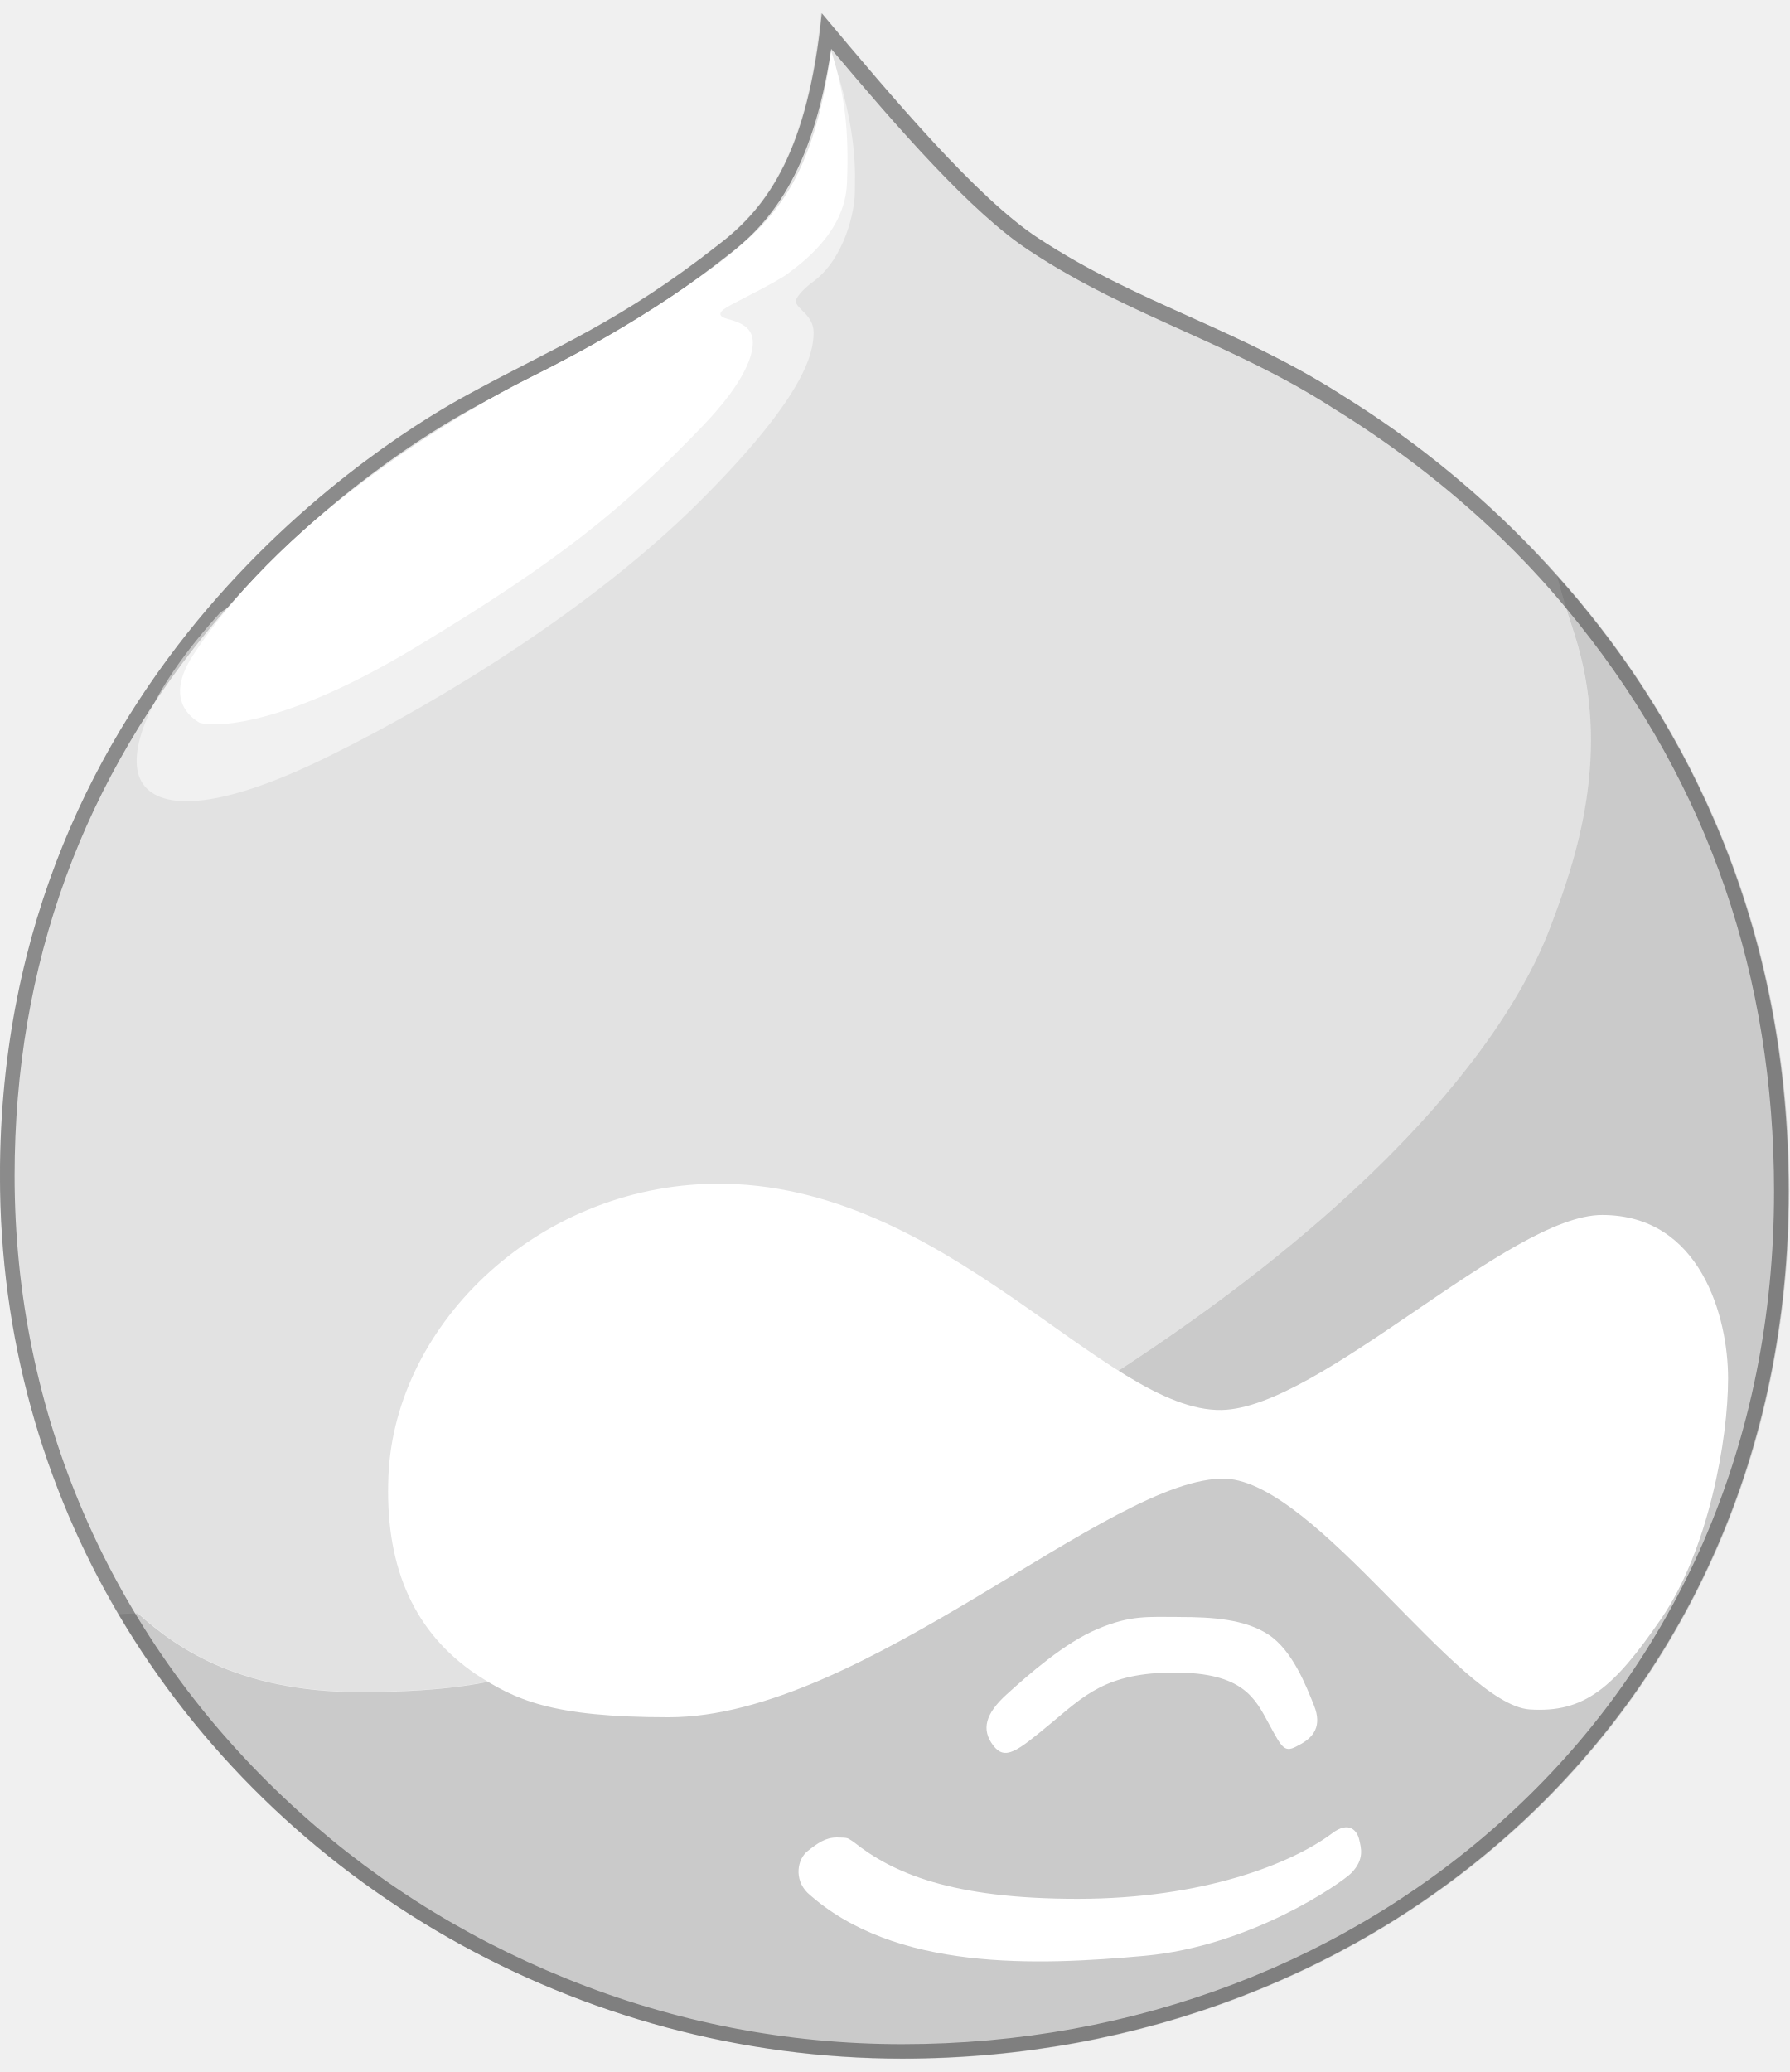
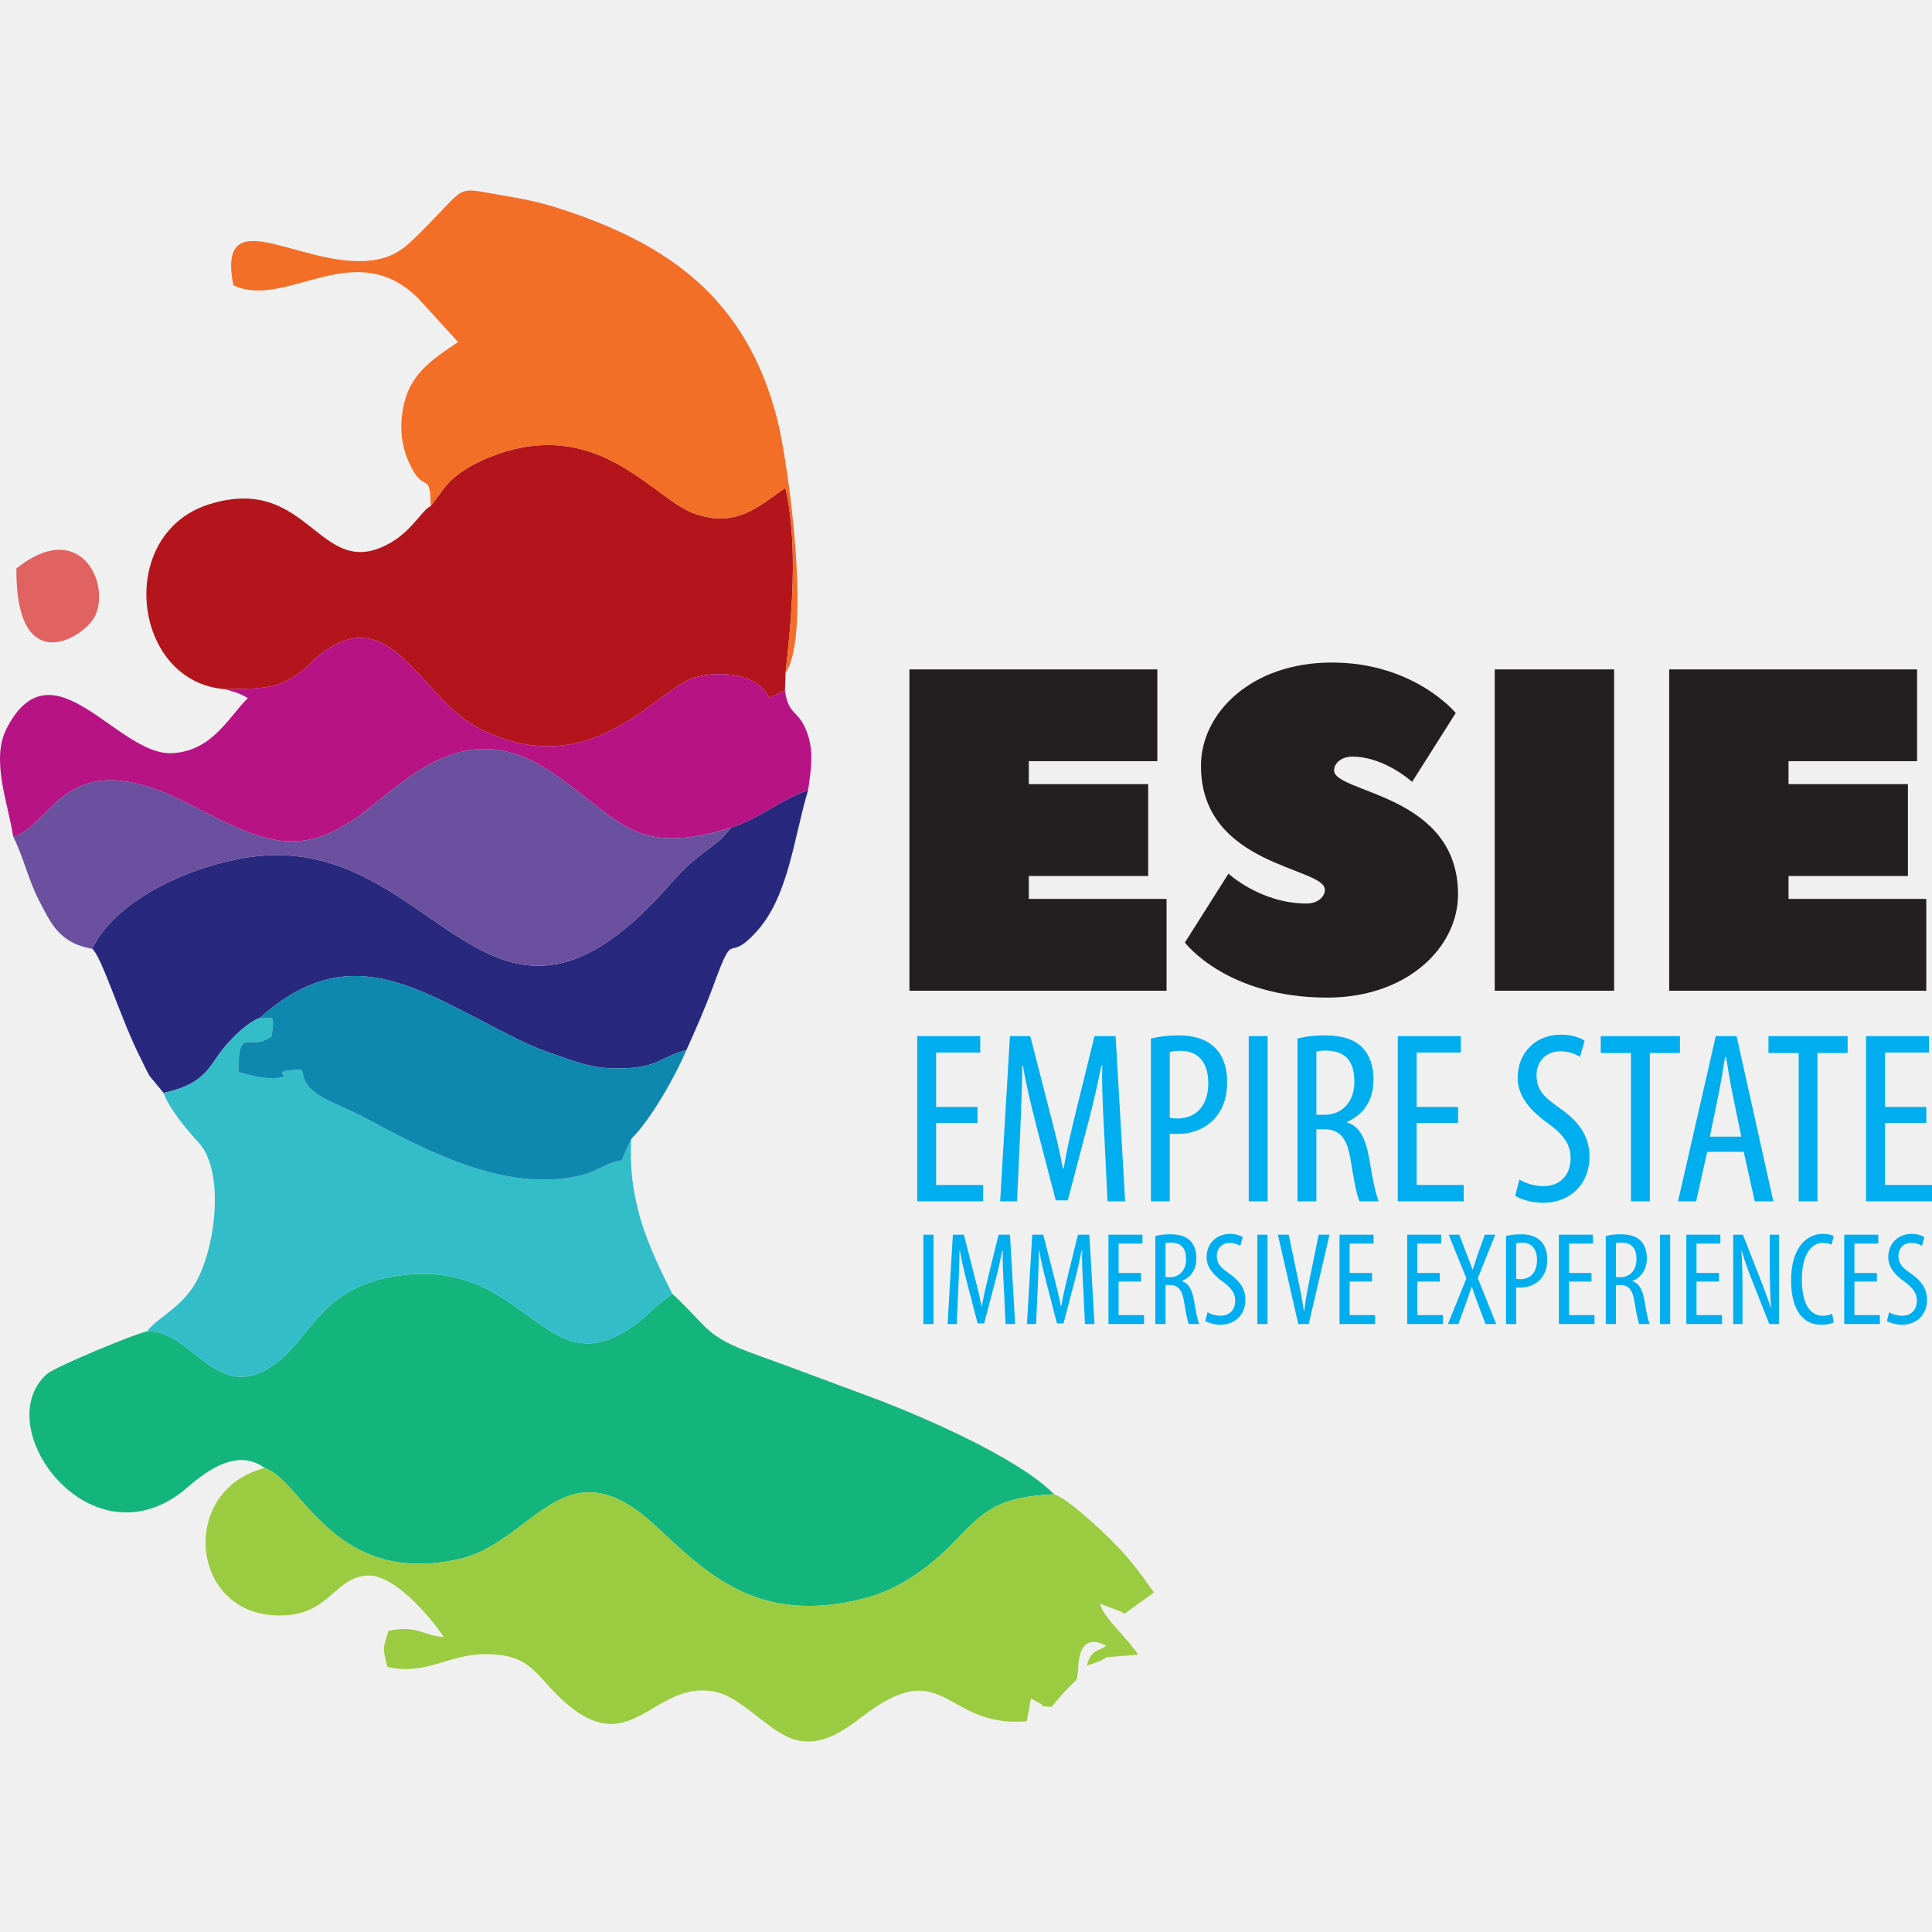
- <svg xmlns="http://www.w3.org/2000/svg" width="57" height="66" viewBox="471.5 467 57 66" enable-background="new 471.5 467 57 66">
-   <path opacity=".2" fill="#303030" d="M528.5 504.965c0 16.634-13.123 27.615-28.24 27.615-10.29 0-19.894-5.523-24.978-14.167l.605-.027c1.313 1.192 3.39 2.58 7.404 2.515 4.77-.064 5.645-.875 9.855-2.756 22.716-10.17 26.925-19.457 27.736-21.59s2.013-5.587.756-9.415c-.242-.737-.42-1.333-.54-1.808-3.018-3.372-6.017-5.225-6.92-5.784-.14-.093-.29-.177-.43-.26l.44.26c2.01 1.247 14.314 8.782 14.314 25.417z" />
-   <path fill="#fff" d="M509.09 518.507c1.006 0 2.077.065 2.83.568.756.503 1.193 1.63 1.445 2.263.25.634 0 1.006-.503 1.258-.438.25-.503.12-.94-.69-.44-.81-.82-1.63-3.01-1.63s-2.887.755-3.948 1.63c-1.062.876-1.443 1.193-1.825.69s-.253-1.006.437-1.63 1.825-1.63 2.888-2.077c1.06-.45 1.62-.383 2.625-.383zm-10.413 7.152c1.257 1.005 3.14 1.825 7.153 1.825 4.015 0 6.836-1.137 8.094-2.077.568-.438.82-.065.875.187.056.25.186.624-.252 1.07-.316.317-3.194 2.33-6.594 2.636-3.4.31-7.964.504-10.73-2.01-.438-.44-.316-1.07 0-1.323.317-.25.568-.438.94-.438.374.008.317.008.513.13z" />
-   <path opacity=".2" fill="#aaa" d="M520.89 496.545c-.81 2.133-5.02 11.42-27.735 21.59-4.21 1.88-5.085 2.69-9.854 2.756-4.013.066-6.09-1.32-7.403-2.514l-.605.028h-.01c-2.393-4.042-3.78-8.783-3.78-13.952 0-7.852 2.97-13.654 6.287-17.687.11-.13.213-.26.325-.382 2.683-3.148 5.55-5.17 7.218-6.203.038-.028.075-.047.112-.065.42-.25.754-.447.987-.568 2.757-1.51 4.77-2.263 7.963-4.77.12-.092.242-.186.354-.288l.008-.01c.875-.754 1.64-1.76 2.18-3.4v-.008c.325-.97.567-2.16.716-3.65l.02.018c2.253 2.69 4.954 5.886 6.89 7.144.69.447 1.38.848 2.068 1.202l.3.15c2.243 1.126 4.507 1.945 6.807 3.333l.428.26c.903.56 3.902 2.412 6.92 5.784.12.475.298 1.07.54 1.807 1.274 3.837.073 7.292-.737 9.425z" />
-   <path opacity=".5" fill="#333" d="M514.176 479.538c-3.26-2.077-6.464-2.887-9.603-4.955-1.938-1.267-4.64-4.47-6.893-7.162-.438 4.332-1.686 6.148-3.26 7.35-3.195 2.515-5.207 3.26-7.963 4.77-2.338 1.256-14.958 8.726-14.958 24.913 0 5.17 1.387 9.91 3.77 13.96 5.077 8.635 14.68 14.158 24.97 14.158 15.126 0 28.24-10.98 28.24-27.614 0-9.127-3.707-15.526-7.386-19.633-3.016-3.382-6.015-5.217-6.918-5.785zm7.627 7.34c4.117 5.15 6.213 11.23 6.213 18.077 0 3.968-.755 7.712-2.245 11.148-1.414 3.25-3.444 6.13-6.053 8.56-5.15 4.806-12.062 7.45-19.475 7.45-3.67 0-7.265-.698-10.692-2.086-3.372-1.36-6.398-3.297-9.016-5.774-5.532-5.225-8.57-12.257-8.57-19.8 0-6.716 2.18-12.695 6.483-17.753 3.288-3.865 6.836-6.007 8.196-6.743.67-.363 1.285-.69 1.89-.997 1.892-.97 3.68-1.89 6.14-3.818 1.312-.997 2.71-2.58 3.305-6.585 2.077 2.468 4.48 5.234 6.314 6.426 1.63 1.08 3.307 1.835 4.918 2.562 1.527.69 3.11 1.406 4.676 2.403l.056.037c4.62 2.84 7.06 5.896 7.86 6.892z" />
-   <path opacity=".5" fill="#fff" d="M497.98 468.678c.874 2.58.753 3.893.753 4.452 0 .56-.307 2.077-1.313 2.832-.438.317-.568.568-.568.624 0 .25.568.438.568 1.006 0 .69-.317 2.077-3.642 5.393-3.325 3.316-8.103 6.278-11.8 8.103-3.698 1.826-5.468 1.686-5.97.81s.185-2.83 2.514-5.392l9.667-6.278 9.164-6.398.503-2.44" />
-   <path fill="#fff" d="M497.98 468.613c-.57 4.145-1.826 5.393-3.512 6.715-2.83 2.133-5.588 3.446-6.212 3.763-1.63.82-7.535 4.08-10.608 8.784-.94 1.444 0 2.012.186 2.133.187.12 2.33.372 6.9-2.385 4.574-2.757 6.595-4.387 9.175-7.078 1.377-1.444 1.573-2.263 1.573-2.636 0-.438-.316-.624-.82-.754-.25-.065-.316-.187 0-.373.317-.186 1.622-.82 1.938-1.07.318-.25 1.827-1.257 1.882-2.887.065-1.63-.056-2.766-.503-4.21zm-14.112 45.628c.065-4.898 4.648-9.472 10.422-9.536 7.348-.065 12.424 7.283 16.13 7.208 3.14-.064 9.166-6.212 12.118-6.212 3.14 0 4.014 3.26 4.014 5.206 0 1.938-.623 5.458-2.133 7.656-1.51 2.198-2.44 3.008-4.2 2.888-2.264-.187-6.78-7.21-9.67-7.35-3.64-.12-11.547 7.6-17.75 7.6-3.763 0-4.9-.567-6.147-1.378-1.92-1.312-2.85-3.315-2.785-6.08z" />
+ <svg xmlns="http://www.w3.org/2000/svg" width="100%" height="100%" viewBox="0 0 114 114" version="1.1" xml:space="preserve" style="fill-rule:evenodd;clip-rule:evenodd;stroke-linejoin:round;stroke-miterlimit:2;">
+   <g>
+     <path d="M8.69,78.557c-0.719,0.132 -5.445,2.101 -5.908,2.508c-3.561,3.124 2.665,11.568 8.278,6.699c1.219,-1.054 2.984,-2.317 4.562,-1.139c2.224,0.737 4.05,7.002 11.434,5.378c4.385,-0.962 6.244,-6.937 11.538,-2.046c3.12,2.882 6.067,5.955 12.337,4.375c2.153,-0.541 3.973,-1.898 5.355,-3.345c1.888,-1.973 2.644,-2.631 5.911,-2.82c-2.13,-2.162 -7.922,-4.683 -11.247,-5.895c-2.043,-0.748 -4.15,-1.561 -6.327,-2.336c-3.113,-1.111 -2.816,-1.636 -4.952,-3.592l-0.964,0.752c-0.739,0.697 -1.377,1.302 -2.392,1.776c-4.472,2.09 -5.714,-4.759 -13.024,-3.564c-4.171,0.682 -4.934,3.402 -6.698,4.885c-3.704,3.119 -5.114,-1.725 -7.903,-1.636Z" style="fill:#14b47d;" />
+     <path d="M62.197,88.167c-3.267,0.189 -4.023,0.847 -5.911,2.82c-1.382,1.447 -3.202,2.804 -5.355,3.345c-6.27,1.58 -9.217,-1.493 -12.337,-4.375c-5.294,-4.891 -7.153,1.084 -11.538,2.046c-7.384,1.624 -9.21,-4.641 -11.434,-5.378c-4.999,1.249 -4.475,8.436 0.578,8.69c3.281,0.166 3.432,-2.276 5.53,-2.348c1.705,-0.056 4.092,3.001 4.453,3.638c-1.38,-0.16 -1.593,-0.706 -3.26,-0.378c-0.344,1.102 -0.344,1.008 -0.063,2.13c2.221,0.522 3.589,-0.722 5.678,-0.75c2.551,-0.038 2.938,0.985 4.265,2.33c4.426,4.493 5.661,-1.03 9.533,-0.079c1.295,0.317 2.718,1.914 4.009,2.568c1.74,0.883 3.275,-0.164 4.513,-1.118c4.942,-3.809 4.806,0.663 9.718,0.26l0.139,-0.669c0.008,-0.041 0.018,-0.126 0.025,-0.17l0.061,-0.334c0.005,-0.032 0.007,-0.121 0.037,-0.17l0.526,0.281c0.281,0.119 -0.18,0.174 0.682,0.21c1.748,-2.121 1.429,-1.172 1.576,-2.213c0,-0.004 -0.096,-2.349 1.65,-1.389c-0.58,0.404 -0.847,0.179 -1.147,1.168c2.187,-0.692 -0.14,-0.371 3.026,-0.647c-0.497,-0.846 -2.132,-2.273 -2.23,-3.006l1.228,0.468c0.051,0.029 0.13,0.091 0.202,0.127l1.741,-1.259c-0.96,-1.357 -1.523,-2.111 -2.695,-3.254c-0.558,-0.545 -2.374,-2.266 -3.2,-2.544Z" style="fill:#9bcb41;" />
+     <path d="M25.414,29.867c-0.501,0.202 -1.055,1.4 -2.357,2.152c-4.243,2.448 -4.725,-4.101 -10.673,-2.277c-5.614,1.723 -4.601,10.54 0.921,10.925c2.226,-0.035 3.241,-0.009 4.626,-1.169c0.237,-0.201 0.435,-0.433 0.673,-0.641c0.267,-0.231 0.144,-0.134 0.439,-0.352c4.114,-3.048 5.821,2.769 9.26,4.493c6.624,3.317 10.399,-2.34 12.68,-3.019c1.563,-0.466 3.855,-0.181 4.386,1.206l0.947,-0.442l0.038,-1.038c0.357,-3.235 0.765,-7.529 -0.011,-10.918c-1.539,1.061 -2.894,2.404 -5.368,1.518c-2.362,-0.843 -5.403,-5.411 -11.213,-3.642c-1.204,0.367 -2.723,1.098 -3.464,2.02l-0.884,1.184Z" style="fill:#b4151c;" />
+     <path d="M25.414,29.867l0.884,-1.184c0.741,-0.922 2.26,-1.653 3.464,-2.02c5.81,-1.769 8.851,2.799 11.213,3.642c2.474,0.886 3.829,-0.457 5.368,-1.518c0.776,3.389 0.368,7.683 0.011,10.918c1.527,-2.23 0.189,-12.297 -0.491,-14.962c-1.845,-7.218 -6.534,-10.436 -13.035,-12.496c-1.153,-0.367 -2.166,-0.545 -3.474,-0.769c-2.653,-0.458 -1.678,-0.549 -4.859,2.547c-0.765,0.747 -1.493,1.31 -3.031,1.378c-4.003,0.178 -8.662,-3.566 -7.696,1.429c3.113,1.478 7.199,-3.036 10.978,0.844l2.282,2.505c-1.45,0.998 -2.883,1.831 -3.251,3.955c-0.191,1.1 -0.1,2.104 0.319,3.071c0.921,2.127 1.295,0.42 1.318,2.66Z" style="fill:#f36e26;" />
+     <path d="M43.154,48.834l-0.546,0.612c-0.043,0.04 -0.098,0.091 -0.14,0.129l-1.336,1.041c-0.771,0.629 -1.106,1.021 -1.846,1.846c-10.724,11.971 -13.621,-3.819 -24.917,-1.829c-3.553,0.626 -7.584,2.576 -8.932,5.35c0.565,0.433 1.716,4.23 2.871,6.477c0.144,0.28 0.325,0.698 0.529,1.043l0.817,0.987c2.521,-0.544 2.685,-1.618 3.56,-2.665c0.567,-0.68 1.333,-1.448 2.128,-1.771c5.317,-4.753 9.374,-1.652 14.972,1.151c1.149,0.575 1.718,0.779 3.069,1.242c1.138,0.389 1.938,0.659 3.557,0.584c1.966,-0.093 1.996,-0.654 3.565,-1.074c0.553,-1.237 1.1,-2.464 1.591,-3.806c1.323,-3.606 0.692,-1.113 2.576,-3.217c1.871,-2.088 2.183,-5.58 3.011,-8.306c-1.645,0.554 -2.677,1.573 -4.529,2.206Z" style="fill:#28287f;" />
+     <path d="M9.654,64.49c0.319,0.909 1.285,2.073 2.077,2.943c1.597,1.746 0.975,6.565 -0.375,8.561c-0.875,1.296 -2.232,1.886 -2.666,2.563c2.789,-0.089 4.199,4.755 7.903,1.636c1.764,-1.483 2.527,-4.203 6.698,-4.885c7.31,-1.195 8.552,5.654 13.024,3.564c1.015,-0.474 1.653,-1.079 2.392,-1.776l0.964,-0.752c-1.359,-2.705 -2.631,-5.347 -2.425,-9.138l-0.565,1.262c-0.914,0.129 -1.351,0.626 -2.39,0.883c-4.228,1.045 -8.824,-1.285 -12.366,-3.187c-0.293,-0.158 -0.257,-0.139 -0.52,-0.276c-1.716,-0.89 -3.347,-1.234 -3.538,-2.553c-0.019,-0.123 -0.049,-0.159 -0.091,-0.229c-2.409,0.104 0.074,0.465 -1.77,0.513c-0.535,0.015 -1.63,-0.252 -1.936,-0.376c-0.002,-2.852 0.65,-1.1 1.962,-2.102l0.089,-0.788c-0.223,-0.259 0.391,-0.278 -0.779,-0.299c-0.795,0.323 -1.561,1.091 -2.128,1.771c-0.875,1.047 -1.039,2.121 -3.56,2.665Z" style="fill:#32bdc9;" />
+     <path d="M13.305,40.667l0.762,0.244c0.054,0.023 0.137,0.059 0.188,0.083l0.373,0.193c-1.138,1.121 -2.104,3.141 -4.481,3.255c-3.209,0.155 -7.044,-6.681 -9.748,-1.473c-0.957,1.841 0.068,4.383 0.383,6.407c2.455,-0.752 3.045,-5.738 10.433,-1.901c4.723,2.451 6.769,3.345 10.942,-0.085c2.947,-2.425 6.046,-4.765 10.393,-1.824c4.118,2.786 4.778,5.046 10.604,3.268c1.852,-0.633 2.884,-1.652 4.529,-2.206c0.17,-1.209 0.368,-2.3 -0.089,-3.475c-0.516,-1.325 -1.059,-0.89 -1.278,-2.41l-0.947,0.442c-0.531,-1.387 -2.823,-1.672 -4.386,-1.206c-2.281,0.679 -6.056,6.336 -12.68,3.019c-3.439,-1.724 -5.146,-7.541 -9.26,-4.493c-0.295,0.218 -0.172,0.121 -0.439,0.352c-0.238,0.208 -0.436,0.44 -0.673,0.641c-1.385,1.16 -2.4,1.134 -4.626,1.169Z" style="fill:#b71384;" />
+     <path d="M0.782,49.376c0.613,1.208 0.866,2.506 1.558,3.831c0.652,1.246 1.162,2.448 3.097,2.776c1.348,-2.774 5.379,-4.724 8.932,-5.35c11.296,-1.99 14.193,13.8 24.917,1.829c0.74,-0.825 1.075,-1.217 1.846,-1.846l1.336,-1.041c0.042,-0.038 0.097,-0.089 0.14,-0.129l0.546,-0.612c-5.826,1.778 -6.486,-0.482 -10.604,-3.268c-4.347,-2.941 -7.446,-0.601 -10.393,1.824c-4.173,3.43 -6.219,2.536 -10.942,0.085c-7.388,-3.837 -7.978,1.149 -10.433,1.901Z" style="fill:#6a509e;" />
+     <path d="M15.342,60.054c1.17,0.021 0.556,0.04 0.779,0.299l-0.089,0.788c-1.312,1.002 -1.964,-0.75 -1.962,2.102c0.306,0.124 1.401,0.391 1.936,0.376c1.844,-0.048 -0.639,-0.409 1.77,-0.513c0.042,0.07 0.072,0.106 0.091,0.229c0.191,1.319 1.822,1.663 3.538,2.553c0.263,0.137 0.227,0.118 0.52,0.276c3.542,1.902 8.138,4.232 12.366,3.187c1.039,-0.257 1.476,-0.754 2.39,-0.883l0.565,-1.262c1.212,-1.2 2.637,-3.786 3.259,-5.249c-1.569,0.42 -1.599,0.981 -3.565,1.074c-1.619,0.075 -2.419,-0.195 -3.557,-0.584c-1.351,-0.463 -1.92,-0.667 -3.069,-1.242c-5.598,-2.803 -9.655,-5.904 -14.972,-1.151Z" style="fill:#0f88b0;" />
+     <path d="M0.967,33.542c-0.052,6.66 4.083,4.043 4.657,2.775c0.9,-1.979 -0.96,-5.746 -4.657,-2.775Z" style="fill:#e06261;" />
+     <path d="M60.706,51.688l7.044,0l0,-5.419l-7.044,0l0,-1.355l7.584,0l0,-5.415l-14.628,0l0,18.96l15.171,0l0,-5.416l-8.127,0l0,-1.355Zm16.388,1.625c-2.709,0 -4.606,-1.762 -4.606,-1.762l-2.572,4.064c0,0 2.438,3.25 8.397,3.25c4.739,0 7.72,-2.978 7.72,-6.093c0,-5.96 -7.314,-5.96 -7.314,-7.316c0,-0.404 0.406,-0.81 1.085,-0.81c1.893,0 3.521,1.489 3.521,1.489l2.572,-4.065c0,0 -2.438,-2.977 -7.314,-2.977c-4.74,0 -7.719,2.977 -7.719,6.093c0,5.959 7.312,5.959 7.312,7.314c0,0.407 -0.406,0.813 -1.082,0.813Zm18.149,-13.814l-7.044,0l0,18.96l7.044,0l0,-18.96Zm10.292,12.189l7.044,0l0,-5.419l-7.044,0l0,-1.355l7.584,0l0,-5.415l-14.626,0l0,18.96l15.169,0l0,-5.416l-8.127,0l0,-1.355Z" style="fill:#231f20;" />
+     <path d="M57.682,65.318l-2.445,0l0,-3.211l2.604,0l0,-0.97l-3.718,0l0,9.75l3.892,0l0,-0.967l-2.778,0l0,-3.663l2.445,0l0,-0.939Zm7.668,5.569l1.041,0l-0.563,-9.75l-1.246,0l-1.098,4.457c-0.319,1.315 -0.535,2.241 -0.724,3.354l-0.043,0c-0.202,-1.113 -0.448,-2.069 -0.781,-3.354l-1.143,-4.457l-1.2,0l-0.578,9.75l0.996,0l0.189,-4.122c0.058,-1.391 0.115,-2.748 0.115,-3.893l0.043,0c0.187,1.13 0.478,2.33 0.796,3.574l1.143,4.383l0.709,0l1.202,-4.572c0.302,-1.142 0.563,-2.3 0.781,-3.385l0.056,0c-0.043,1.1 0.031,2.533 0.102,3.822l0.203,4.193Zm2.56,0l1.114,0l0,-3.993c0.158,0.015 0.304,0.015 0.493,0.015c0.867,0 1.765,-0.361 2.3,-1.085c0.376,-0.491 0.591,-1.098 0.591,-1.996c0,-0.839 -0.243,-1.547 -0.722,-2.01c-0.506,-0.507 -1.258,-0.724 -2.156,-0.724c-0.635,0 -1.172,0.072 -1.62,0.187l0,9.606Zm1.114,-8.811c0.145,-0.041 0.362,-0.071 0.621,-0.071c1.231,0 1.65,0.897 1.65,1.895c0,1.374 -0.737,2.098 -1.837,2.098c-0.189,0 -0.304,-0.015 -0.434,-0.043l0,-3.879Zm4.658,-0.939l0,9.75l1.115,0l0,-9.75l-1.115,0Zm2.879,9.75l1.115,0l0,-4.254l0.434,0c0.955,0 1.374,0.507 1.59,1.837c0.189,1.202 0.378,2.128 0.521,2.417l1.129,0c-0.131,-0.304 -0.333,-1.128 -0.55,-2.474c-0.216,-1.273 -0.594,-1.967 -1.316,-2.182l0,-0.031c0.983,-0.448 1.561,-1.258 1.561,-2.502c0,-0.767 -0.202,-1.417 -0.68,-1.911c-0.505,-0.491 -1.228,-0.693 -2.198,-0.693c-0.55,0 -1.128,0.058 -1.606,0.187l0,9.606Zm1.115,-8.839c0.143,-0.043 0.361,-0.058 0.578,-0.058c1.2,0.015 1.663,0.708 1.663,1.838c0,1.172 -0.709,1.953 -1.778,1.953l-0.463,0l0,-3.733Zm8.361,3.27l-2.446,0l0,-3.211l2.604,0l0,-0.97l-3.717,0l0,9.75l3.891,0l0,-0.967l-2.778,0l0,-3.663l2.446,0l0,-0.939Zm3.369,5.237c0.276,0.202 0.985,0.419 1.65,0.419c1.548,0 2.733,-1.054 2.733,-2.734c0,-1.085 -0.52,-1.983 -1.691,-2.805c-0.926,-0.667 -1.433,-1.043 -1.433,-2.013c0,-0.665 0.448,-1.387 1.404,-1.387c0.507,0 0.911,0.159 1.157,0.333l0.276,-0.955c-0.233,-0.174 -0.767,-0.363 -1.374,-0.363c-1.55,0 -2.576,1.085 -2.576,2.561c0,1.259 1.07,2.17 1.837,2.705c0.767,0.578 1.287,1.128 1.287,2.026c0,0.982 -0.607,1.649 -1.62,1.649c-0.493,0 -1.071,-0.173 -1.404,-0.391l-0.246,0.955Zm6.829,0.332l1.115,0l0,-8.752l1.778,0l0,-0.998l-4.674,0l0,0.998l1.781,0l0,8.752Zm6.654,-2.922l0.652,2.922l1.098,0l-2.169,-9.75l-1.229,0l-2.228,9.75l1.07,0l0.652,-2.922l2.154,0Zm-1.996,-0.897l0.507,-2.474c0.13,-0.65 0.274,-1.489 0.391,-2.226l0.057,0c0.117,0.721 0.245,1.532 0.391,2.226l0.507,2.474l-1.853,0Zm5.237,3.819l1.114,0l0,-8.752l1.778,0l0,-0.998l-4.672,0l0,0.998l1.78,0l0,8.752Zm7.535,-5.569l-2.443,0l0,-3.211l2.604,0l0,-0.97l-3.717,0l0,9.75l3.891,0l0,-0.967l-2.778,0l0,-3.663l2.443,0l0,-0.939Z" style="fill:#00aeef;" />
+     <path d="M54.483,72.853l0,5.271l0.601,0l0,-5.271l-0.601,0Zm4.853,5.271l0.563,0l-0.304,-5.271l-0.673,0l-0.593,2.408c-0.172,0.712 -0.29,1.213 -0.392,1.814l-0.022,0c-0.11,-0.601 -0.242,-1.119 -0.424,-1.814l-0.616,-2.408l-0.65,0l-0.312,5.271l0.539,0l0.102,-2.23c0.03,-0.751 0.062,-1.484 0.062,-2.102l0.025,0c0.1,0.609 0.257,1.259 0.429,1.93l0.616,2.37l0.384,0l0.65,-2.472c0.164,-0.616 0.304,-1.242 0.421,-1.828l0.032,0c-0.024,0.594 0.015,1.367 0.055,2.062l0.108,2.27Zm4.683,0l0.563,0l-0.304,-5.271l-0.673,0l-0.593,2.408c-0.172,0.712 -0.291,1.213 -0.391,1.814l-0.023,0c-0.112,-0.601 -0.244,-1.119 -0.423,-1.814l-0.618,-2.408l-0.649,0l-0.313,5.271l0.54,0l0.102,-2.23c0.03,-0.751 0.062,-1.484 0.062,-2.102l0.023,0c0.102,0.609 0.259,1.259 0.431,1.93l0.616,2.37l0.384,0l0.65,-2.472c0.162,-0.616 0.304,-1.242 0.421,-1.828l0.033,0c-0.025,0.594 0.015,1.367 0.052,2.062l0.11,2.27Zm3.307,-3.011l-1.321,0l0,-1.735l1.408,0l0,-0.525l-2.009,0l0,5.271l2.102,0l0,-0.526l-1.501,0l0,-1.978l1.321,0l0,-0.507Zm0.845,3.011l0.603,0l0,-2.3l0.234,0c0.516,0 0.741,0.274 0.86,0.992c0.101,0.65 0.203,1.151 0.28,1.308l0.611,0c-0.07,-0.165 -0.18,-0.613 -0.297,-1.338c-0.117,-0.688 -0.321,-1.064 -0.713,-1.18l0,-0.017c0.531,-0.241 0.845,-0.68 0.845,-1.351c0,-0.416 -0.109,-0.765 -0.367,-1.032c-0.274,-0.266 -0.665,-0.376 -1.188,-0.376c-0.297,0 -0.611,0.03 -0.868,0.1l0,5.194Zm0.603,-4.778c0.078,-0.023 0.195,-0.03 0.312,-0.03c0.648,0.007 0.9,0.382 0.9,0.992c0,0.633 -0.384,1.055 -0.962,1.055l-0.25,0l0,-2.017Zm2.344,4.596c0.149,0.11 0.533,0.227 0.892,0.227c0.835,0 1.478,-0.571 1.478,-1.476c0,-0.588 -0.282,-1.073 -0.915,-1.517c-0.501,-0.36 -0.775,-0.564 -0.775,-1.087c0,-0.361 0.242,-0.75 0.76,-0.75c0.272,0 0.491,0.085 0.623,0.179l0.15,-0.516c-0.125,-0.092 -0.416,-0.196 -0.743,-0.196c-0.837,0 -1.393,0.587 -1.393,1.385c0,0.68 0.578,1.172 0.994,1.461c0.414,0.314 0.696,0.61 0.696,1.094c0,0.531 -0.327,0.892 -0.875,0.892c-0.267,0 -0.579,-0.094 -0.758,-0.212l-0.134,0.516Zm3.073,-5.089l0,5.271l0.601,0l0,-5.271l-0.601,0Zm3.033,5.271l1.227,-5.271l-0.641,0l-0.501,2.455c-0.125,0.625 -0.272,1.361 -0.352,2.039l-0.022,0c-0.095,-0.671 -0.25,-1.429 -0.376,-2.024l-0.516,-2.47l-0.641,0l1.204,5.271l0.618,0Zm3.736,-3.011l-1.321,0l0,-1.735l1.408,0l0,-0.525l-2.009,0l0,5.271l2.102,0l0,-0.526l-1.501,0l0,-1.978l1.321,0l0,-0.507Zm3.996,0l-1.321,0l0,-1.735l1.406,0l0,-0.525l-2.007,0l0,5.271l2.101,0l0,-0.526l-1.5,0l0,-1.978l1.321,0l0,-0.507Zm3.33,3.011l-1.087,-2.707l1.032,-2.564l-0.618,0l-0.429,1.196c-0.087,0.259 -0.165,0.493 -0.282,0.86l-0.015,0c-0.126,-0.342 -0.212,-0.593 -0.314,-0.837l-0.468,-1.219l-0.626,0l1.049,2.581l-1.089,2.69l0.618,0l0.454,-1.253c0.102,-0.282 0.204,-0.586 0.321,-0.938l0.023,0c0.117,0.359 0.212,0.634 0.321,0.923l0.477,1.268l0.633,0Zm0.578,0l0.601,0l0,-2.158c0.087,0.007 0.166,0.007 0.266,0.007c0.469,0 0.955,-0.196 1.244,-0.588c0.204,-0.264 0.321,-0.593 0.321,-1.077c0,-0.454 -0.134,-0.835 -0.391,-1.087c-0.274,-0.274 -0.68,-0.391 -1.166,-0.391c-0.344,0 -0.633,0.038 -0.875,0.1l0,5.194Zm0.601,-4.763c0.079,-0.022 0.197,-0.038 0.338,-0.038c0.664,0 0.89,0.484 0.89,1.025c0,0.741 -0.398,1.132 -0.992,1.132c-0.102,0 -0.166,-0.008 -0.236,-0.025l0,-2.094Zm4.441,1.752l-1.321,0l0,-1.735l1.406,0l0,-0.525l-2.009,0l0,5.271l2.104,0l0,-0.526l-1.501,0l0,-1.978l1.321,0l0,-0.507Zm0.845,3.011l0.601,0l0,-2.3l0.234,0c0.518,0 0.743,0.274 0.86,0.992c0.102,0.65 0.205,1.151 0.282,1.308l0.61,0c-0.07,-0.165 -0.179,-0.613 -0.296,-1.338c-0.117,-0.688 -0.322,-1.064 -0.713,-1.18l0,-0.017c0.531,-0.241 0.845,-0.68 0.845,-1.351c0,-0.416 -0.11,-0.765 -0.367,-1.032c-0.274,-0.266 -0.665,-0.376 -1.188,-0.376c-0.299,0 -0.611,0.03 -0.868,0.1l0,5.194Zm0.601,-4.778c0.079,-0.023 0.197,-0.03 0.314,-0.03c0.648,0.007 0.898,0.382 0.898,0.992c0,0.633 -0.382,1.055 -0.962,1.055l-0.25,0l0,-2.017Zm2.597,-0.493l0,5.271l0.601,0l0,-5.271l-0.601,0Zm3.477,2.26l-1.321,0l0,-1.735l1.408,0l0,-0.525l-2.009,0l0,5.271l2.104,0l0,-0.526l-1.503,0l0,-1.978l1.321,0l0,-0.507Zm1.393,3.011l0,-1.822c0,-1.126 -0.017,-1.797 -0.062,-2.502l0.015,0c0.187,0.655 0.414,1.256 0.626,1.789l0.999,2.535l0.571,0l0,-5.271l-0.539,0l0,1.886c0,0.913 0.023,1.593 0.07,2.423l-0.015,0c-0.181,-0.573 -0.453,-1.276 -0.673,-1.839l-0.969,-2.47l-0.571,0l0,5.271l0.548,0Zm5.292,-0.605c-0.125,0.062 -0.329,0.119 -0.556,0.119c-0.64,0 -1.234,-0.533 -1.234,-2.143c0,-1.61 0.656,-2.156 1.219,-2.156c0.274,0 0.407,0.054 0.531,0.109l0.133,-0.508c-0.11,-0.072 -0.335,-0.134 -0.656,-0.134c-0.828,0 -1.862,0.667 -1.862,2.744c0,1.791 0.735,2.619 1.767,2.619c0.329,0 0.586,-0.055 0.751,-0.14l-0.093,-0.51Zm2.635,-2.406l-1.322,0l0,-1.735l1.407,0l0,-0.525l-2.009,0l0,5.271l2.103,0l0,-0.526l-1.501,0l0,-1.978l1.322,0l0,-0.507Zm0.593,2.829c0.149,0.11 0.531,0.227 0.892,0.227c0.835,0 1.476,-0.571 1.476,-1.476c0,-0.588 -0.28,-1.073 -0.913,-1.517c-0.501,-0.36 -0.775,-0.564 -0.775,-1.087c0,-0.361 0.242,-0.75 0.758,-0.75c0.274,0 0.493,0.085 0.626,0.179l0.149,-0.516c-0.125,-0.092 -0.414,-0.196 -0.743,-0.196c-0.837,0 -1.391,0.587 -1.391,1.385c0,0.68 0.579,1.172 0.993,1.461c0.413,0.314 0.695,0.61 0.695,1.094c0,0.531 -0.329,0.892 -0.875,0.892c-0.266,0 -0.578,-0.094 -0.76,-0.212l-0.132,0.516Z" style="fill:#00aeef;" />
+   </g>
</svg>
